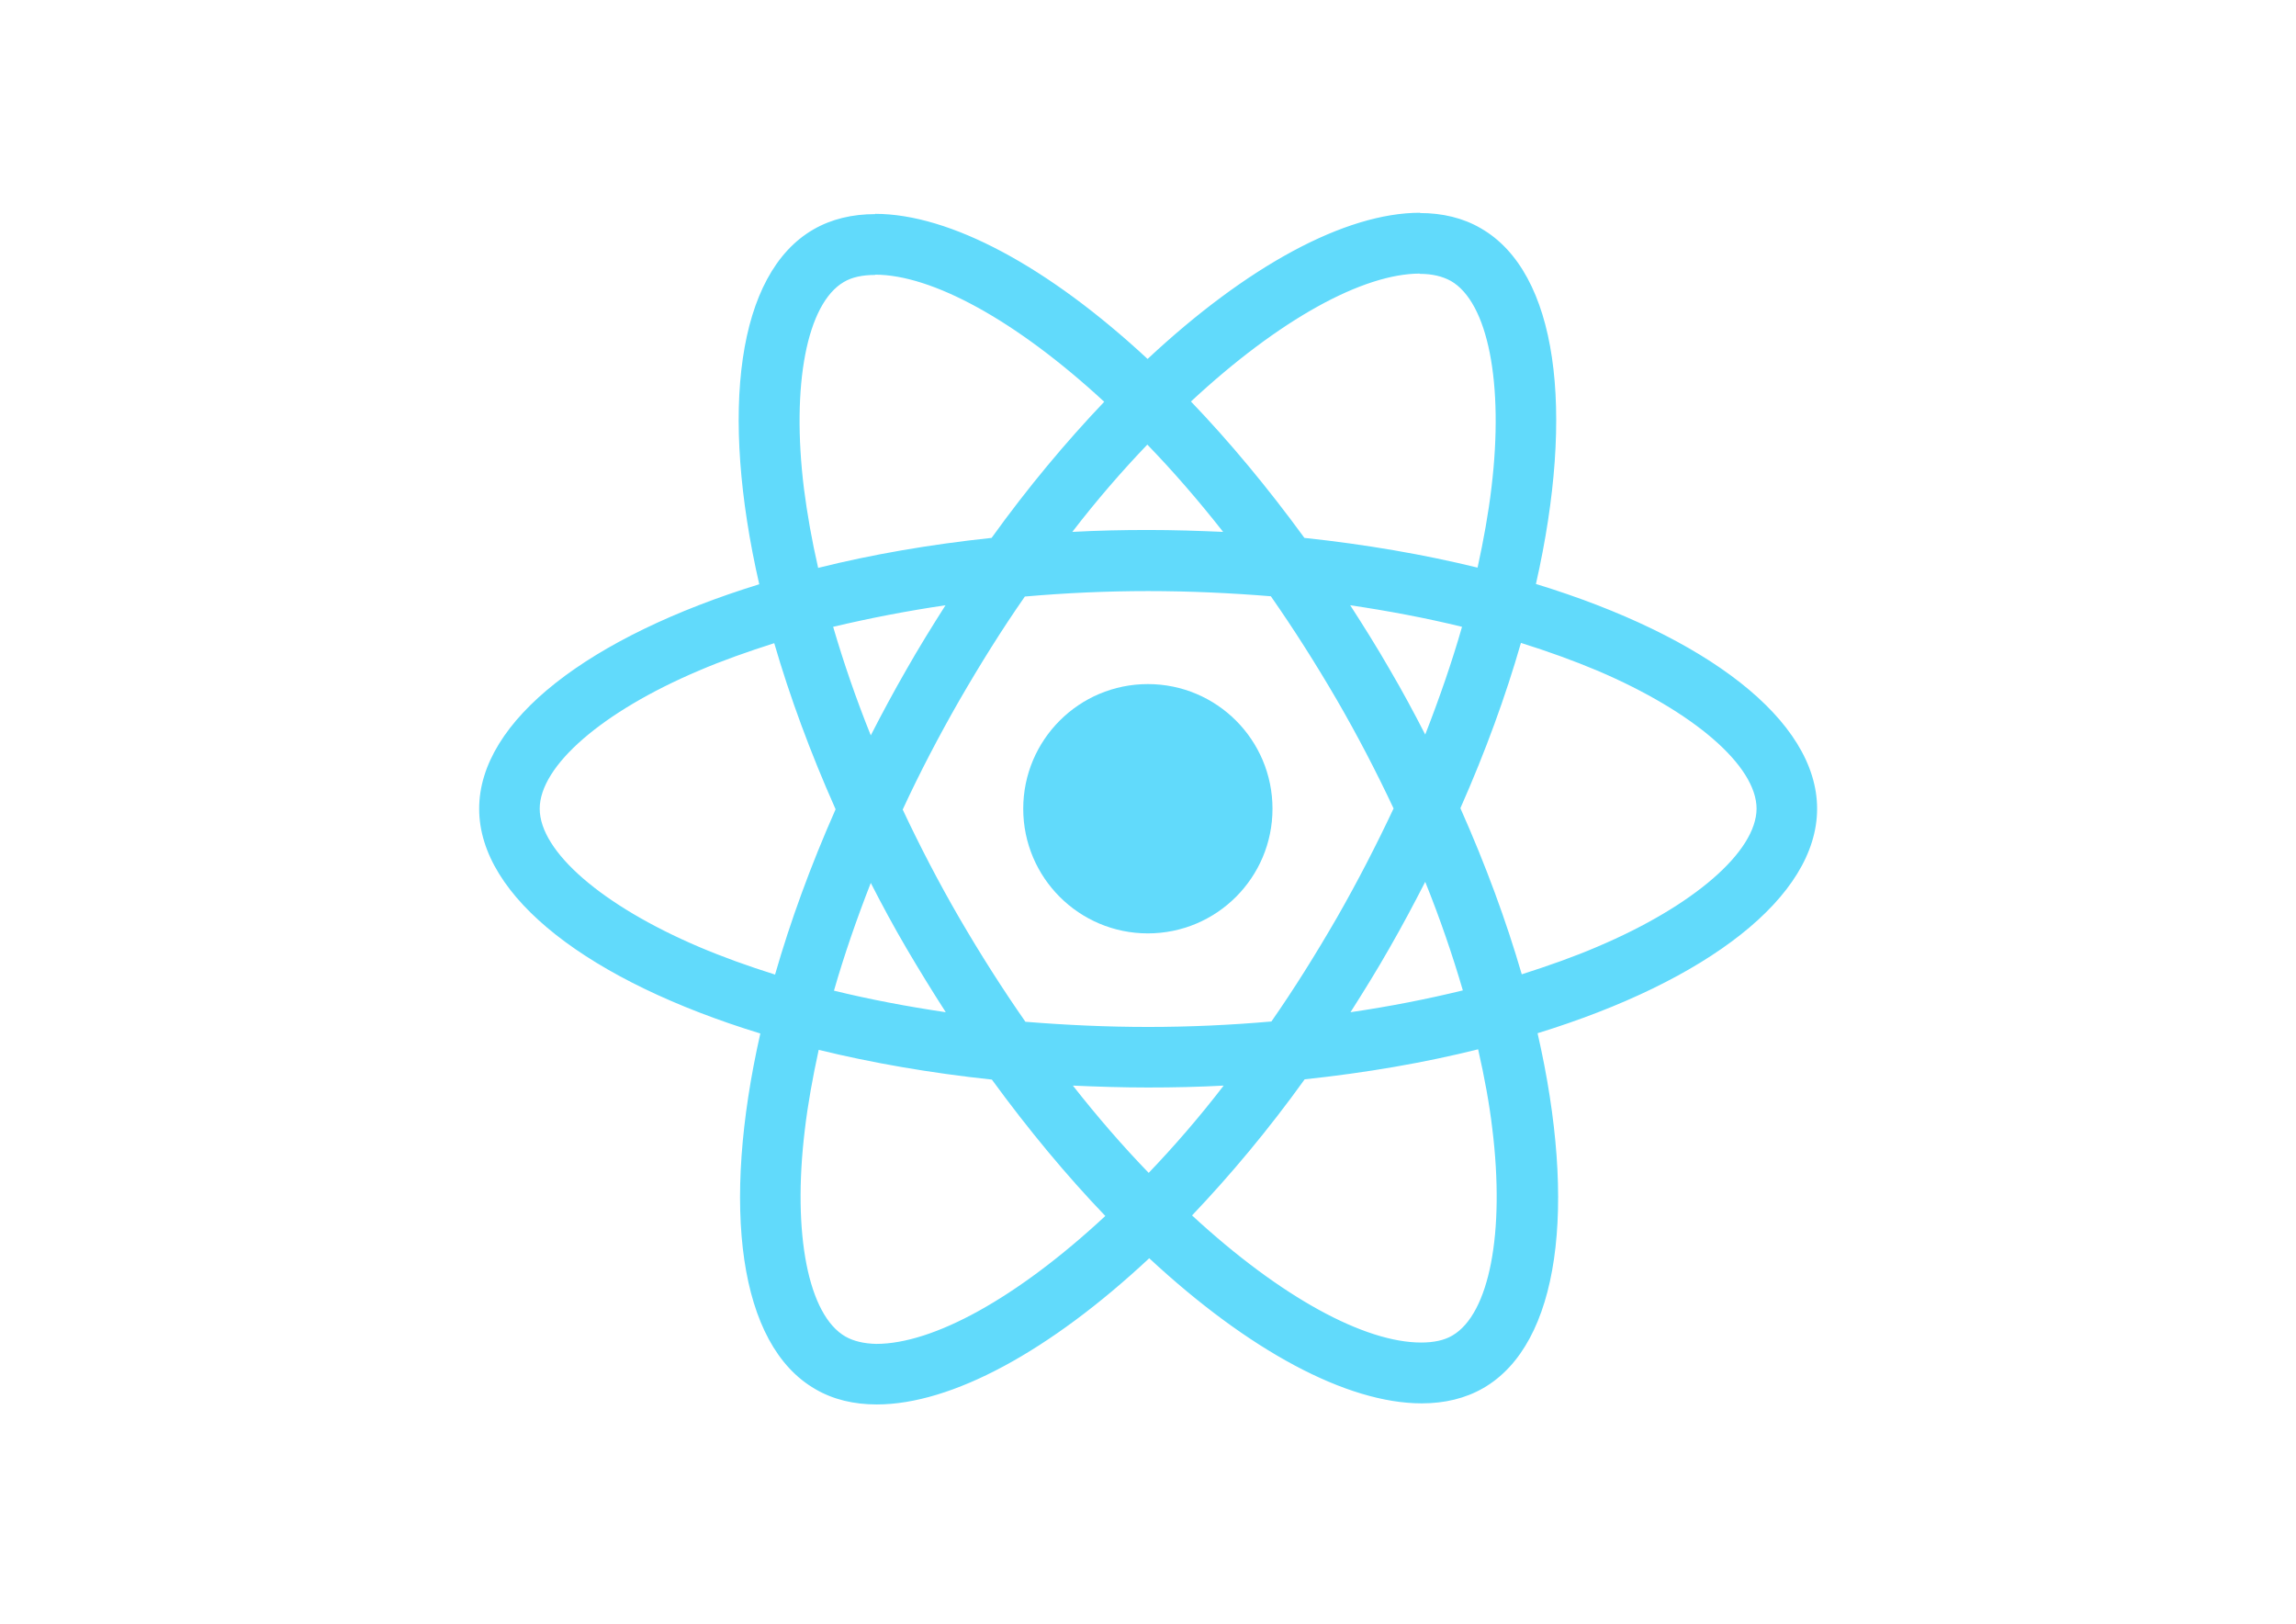
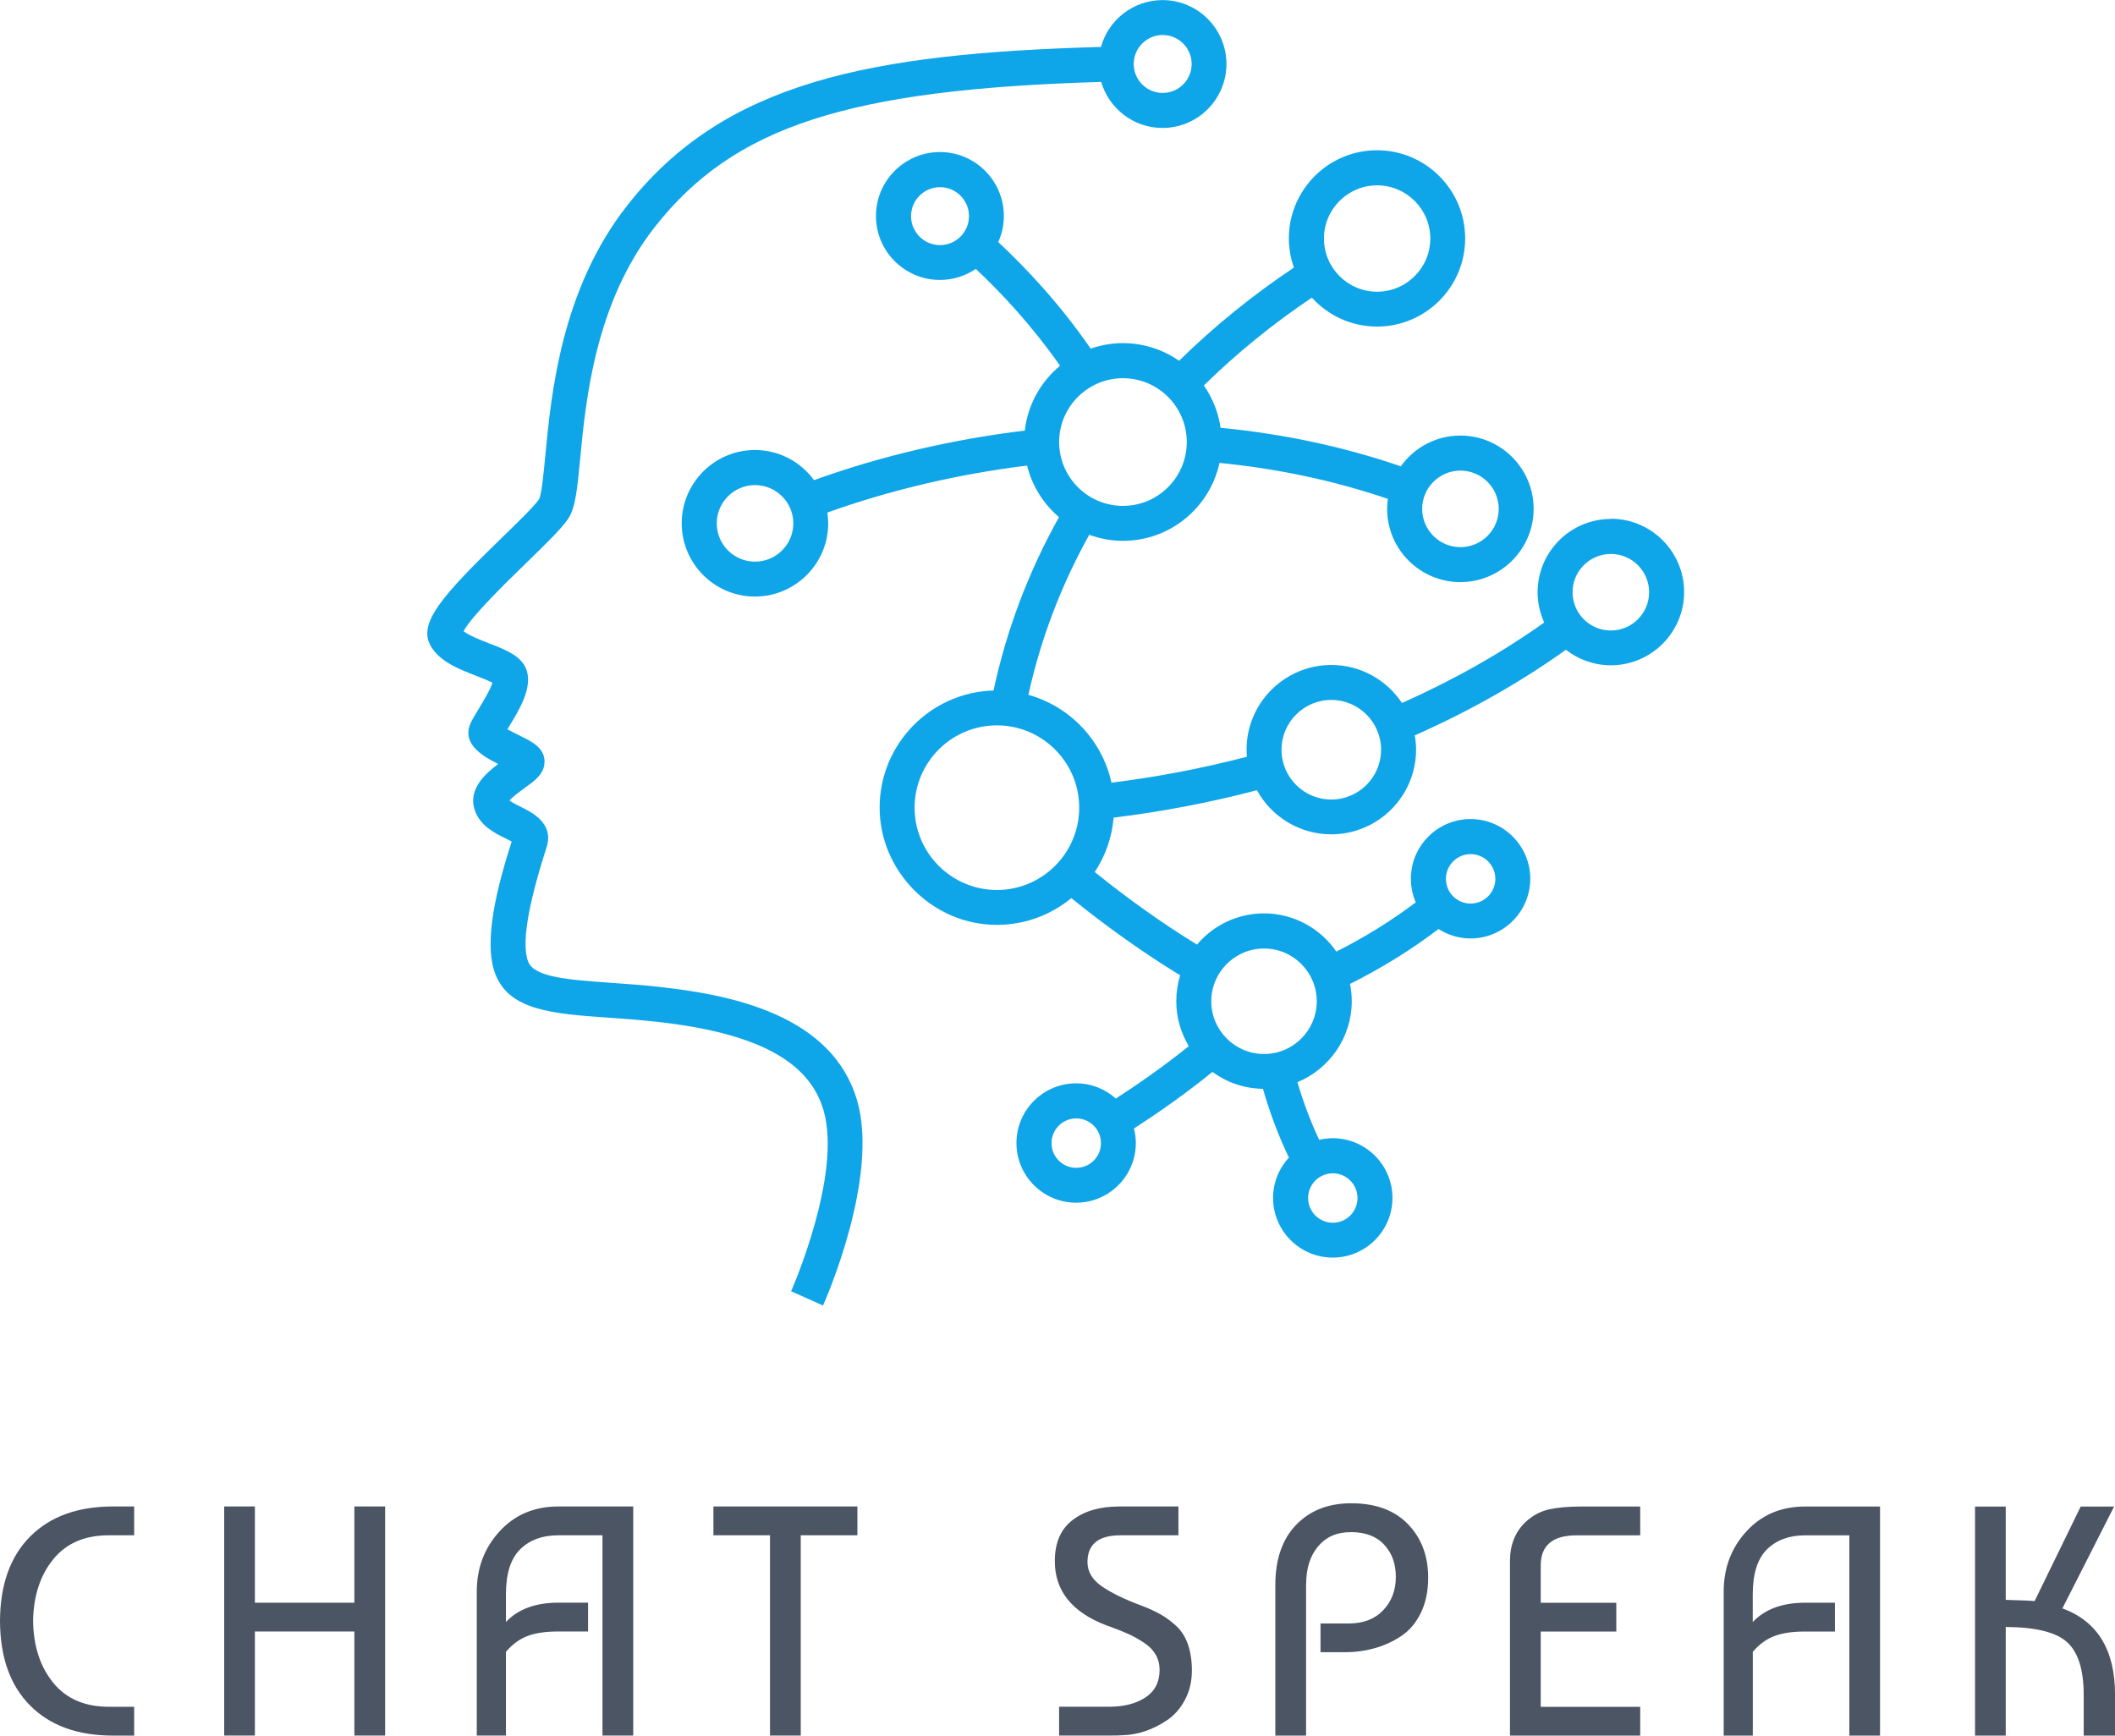
- <svg xmlns="http://www.w3.org/2000/svg" viewBox="0 0 841.9 595.3">
-   <g fill="#61DAFB">
-     <path d="M666.3 296.5c0-32.5-40.7-63.3-103.1-82.4 14.4-63.6 8-114.2-20.2-130.4-6.5-3.8-14.1-5.6-22.4-5.6v22.3c4.6 0 8.3.9 11.4 2.6 13.6 7.8 19.5 37.5 14.9 75.7-1.1 9.4-2.9 19.3-5.1 29.4-19.6-4.8-41-8.5-63.5-10.9-13.5-18.5-27.5-35.3-41.6-50 32.6-30.3 63.2-46.9 84-46.9V78c-27.5 0-63.5 19.6-99.9 53.6-36.4-33.8-72.4-53.2-99.9-53.2v22.3c20.7 0 51.4 16.5 84 46.6-14 14.7-28 31.4-41.3 49.9-22.6 2.4-44 6.1-63.6 11-2.3-10-4-19.7-5.2-29-4.7-38.2 1.1-67.9 14.6-75.8 3-1.8 6.9-2.6 11.5-2.6V78.5c-8.4 0-16 1.8-22.6 5.6-28.1 16.2-34.4 66.7-19.9 130.1-62.2 19.2-102.7 49.9-102.7 82.3 0 32.5 40.7 63.3 103.1 82.4-14.4 63.6-8 114.2 20.2 130.4 6.5 3.8 14.1 5.6 22.5 5.6 27.5 0 63.5-19.6 99.9-53.6 36.4 33.8 72.4 53.2 99.9 53.2 8.4 0 16-1.8 22.6-5.6 28.1-16.2 34.4-66.7 19.9-130.1 62-19.1 102.5-49.9 102.5-82.3zm-130.2-66.7c-3.7 12.9-8.3 26.2-13.5 39.5-4.1-8-8.4-16-13.1-24-4.6-8-9.5-15.8-14.4-23.4 14.2 2.1 27.9 4.7 41 7.9zm-45.8 106.5c-7.8 13.5-15.8 26.3-24.1 38.2-14.9 1.3-30 2-45.2 2-15.1 0-30.2-.7-45-1.9-8.3-11.9-16.4-24.6-24.2-38-7.6-13.1-14.5-26.4-20.8-39.8 6.2-13.4 13.2-26.8 20.7-39.9 7.8-13.5 15.8-26.3 24.1-38.2 14.9-1.3 30-2 45.2-2 15.1 0 30.2.7 45 1.9 8.3 11.9 16.4 24.6 24.2 38 7.6 13.1 14.5 26.4 20.8 39.8-6.3 13.4-13.2 26.8-20.7 39.9zm32.3-13c5.4 13.4 10 26.8 13.8 39.8-13.1 3.2-26.9 5.9-41.2 8 4.9-7.7 9.8-15.6 14.4-23.7 4.6-8 8.9-16.1 13-24.1zM421.2 430c-9.3-9.6-18.6-20.3-27.8-32 9 .4 18.2.7 27.5.7 9.4 0 18.7-.2 27.8-.7-9 11.7-18.3 22.4-27.5 32zm-74.4-58.9c-14.2-2.1-27.9-4.7-41-7.9 3.7-12.9 8.3-26.2 13.5-39.5 4.1 8 8.4 16 13.1 24 4.7 8 9.5 15.8 14.4 23.4zM420.7 163c9.3 9.6 18.6 20.3 27.8 32-9-.4-18.2-.7-27.5-.7-9.4 0-18.7.2-27.8.7 9-11.7 18.3-22.4 27.5-32zm-74 58.9c-4.9 7.7-9.8 15.6-14.4 23.7-4.6 8-8.9 16-13 24-5.4-13.4-10-26.8-13.8-39.8 13.1-3.1 26.9-5.8 41.2-7.9zm-90.5 125.2c-35.4-15.1-58.3-34.9-58.3-50.6 0-15.7 22.9-35.6 58.3-50.6 8.6-3.7 18-7 27.7-10.1 5.7 19.6 13.2 40 22.5 60.9-9.2 20.8-16.6 41.1-22.2 60.6-9.9-3.1-19.3-6.5-28-10.2zM310 490c-13.6-7.8-19.5-37.5-14.9-75.7 1.1-9.4 2.9-19.3 5.1-29.4 19.6 4.8 41 8.5 63.5 10.9 13.5 18.5 27.5 35.3 41.6 50-32.6 30.3-63.2 46.9-84 46.9-4.5-.1-8.3-1-11.3-2.7zm237.2-76.2c4.7 38.2-1.1 67.9-14.6 75.8-3 1.8-6.9 2.6-11.5 2.6-20.7 0-51.4-16.5-84-46.6 14-14.7 28-31.4 41.3-49.9 22.6-2.4 44-6.1 63.6-11 2.3 10.1 4.1 19.8 5.2 29.1zm38.5-66.7c-8.6 3.7-18 7-27.7 10.1-5.7-19.6-13.2-40-22.5-60.9 9.2-20.8 16.6-41.1 22.2-60.6 9.9 3.1 19.3 6.5 28.1 10.2 35.4 15.1 58.3 34.9 58.3 50.6-.1 15.7-23 35.6-58.4 50.6zM320.8 78.4z" />
-     <circle cx="420.9" cy="296.5" r="45.7" />
-     <path d="M520.5 78.1z" />
+ <svg xmlns="http://www.w3.org/2000/svg" id="Layer_2" viewBox="0 0 488.98 401.25">
+   <defs>
+     <style>.cls-1{fill:#4b5563;}.cls-1,.cls-2{stroke-width:0px;}.cls-2{fill:#0ea5e9;}</style>
+   </defs>
+   <g id="Layer_1-2">
+     <path class="cls-2" d="m372.43,119.98c-9.34,0-16.94,7.6-16.94,16.94,0,2.5.56,4.86,1.53,7-9.87,7.03-20.91,13.28-32.89,18.61-3.51-5.29-9.52-8.79-16.33-8.79-10.81,0-19.6,8.79-19.6,19.6,0,.55.04,1.09.08,1.62-10.34,2.69-20.83,4.69-31.32,5.99-2.14-9.81-9.6-17.63-19.2-20.31,2.84-12.9,7.56-25.31,14.07-37,2.44.89,5.05,1.4,7.79,1.4,10.94,0,20.1-7.73,22.32-18.02,13.59,1.34,26.65,4.13,38.94,8.32-.11.76-.18,1.52-.18,2.3,0,9.34,7.6,16.94,16.93,16.94s16.94-7.6,16.94-16.94-7.6-16.94-16.94-16.94c-5.67,0-10.69,2.81-13.77,7.11-13.15-4.52-27.14-7.51-41.67-8.9-.52-3.6-1.87-6.93-3.87-9.79,7.57-7.43,15.95-14.24,24.98-20.31,3.73,4.1,9.09,6.69,15.06,6.69,11.24,0,20.38-9.14,20.38-20.38s-9.14-20.38-20.38-20.38-20.38,9.14-20.38,20.38c0,2.36.42,4.63,1.17,6.74-9.6,6.42-18.51,13.65-26.55,21.55-3.69-2.56-8.16-4.08-12.99-4.08-2.61,0-5.11.46-7.45,1.27-7.23-10.48-15.16-18.86-21.37-24.63.83-1.84,1.3-3.88,1.3-6.03,0-8.15-6.63-14.79-14.78-14.79s-14.79,6.63-14.79,14.79,6.64,14.78,14.79,14.78c3.07,0,5.92-.94,8.29-2.55,5.7,5.34,12.89,12.95,19.48,22.39-4.44,3.67-7.46,8.98-8.15,14.99-16.77,2.02-33.46,5.94-48.73,11.46-3.08-4.22-8.05-6.97-13.66-6.97-9.33,0-16.93,7.6-16.93,16.94s7.6,16.94,16.93,16.94,16.94-7.6,16.94-16.94c0-.84-.08-1.67-.2-2.48,14.47-5.19,30.28-8.91,46.18-10.86,1.16,4.72,3.79,8.87,7.38,11.92-7.06,12.64-12.14,26.09-15.14,40.08-14.59.42-26.33,12.39-26.33,27.07s12.17,27.11,27.11,27.11c6.53,0,12.53-2.32,17.21-6.18,8.29,6.7,16.73,12.69,25.16,17.85-.58,1.89-.9,3.89-.9,5.97,0,3.8,1.07,7.35,2.9,10.4-6.01,4.84-12.04,9-16.87,12.12-2.44-2.18-5.65-3.52-9.18-3.52-7.61,0-13.8,6.19-13.8,13.8s6.19,13.8,13.8,13.8,13.8-6.19,13.8-13.8c0-1.16-.16-2.28-.43-3.36,5.15-3.32,11.66-7.82,18.14-13.07,3.29,2.4,7.31,3.84,11.68,3.9,1.64,5.7,3.65,11.01,6,15.89-2.26,2.46-3.66,5.73-3.66,9.33,0,7.61,6.19,13.8,13.8,13.8s13.8-6.19,13.8-13.8-6.19-13.8-13.8-13.8c-1.08,0-2.13.14-3.14.37-1.94-4.1-3.62-8.56-5.03-13.32,7.36-3.05,12.56-10.3,12.56-18.74,0-1.37-.14-2.7-.4-3.98,7.38-3.7,14.24-7.95,20.46-12.7,2.14,1.38,4.68,2.18,7.41,2.18,7.61,0,13.8-6.19,13.8-13.8s-6.19-13.8-13.8-13.8-13.8,6.19-13.8,13.8c0,1.94.41,3.79,1.13,5.46-5.59,4.23-11.74,8.04-18.36,11.39-3.66-5.33-9.79-8.84-16.73-8.84-6.21,0-11.77,2.81-15.49,7.22-7.91-4.86-15.84-10.49-23.64-16.78,2.43-3.67,3.98-7.96,4.37-12.58,11.09-1.35,22.2-3.47,33.13-6.33,3.33,6.07,9.79,10.19,17.19,10.19,10.81,0,19.6-8.79,19.6-19.59,0-1.12-.12-2.21-.3-3.28,12.73-5.65,24.46-12.29,34.94-19.8,2.87,2.24,6.47,3.59,10.39,3.59,9.34,0,16.94-7.6,16.94-16.94s-7.6-16.94-16.94-16.94h0Zm-34.78-11.18c4.88,0,8.85,3.97,8.85,8.85s-3.97,8.85-8.85,8.85-8.85-3.97-8.85-8.85,3.97-8.85,8.85-8.85h0Zm-19.27-65.95c6.78,0,12.3,5.52,12.3,12.3s-5.52,12.29-12.3,12.29-12.29-5.51-12.29-12.29,5.51-12.3,12.29-12.3h0Zm-101.05,13.82c-3.7,0-6.7-3.01-6.7-6.7s3.01-6.7,6.7-6.7,6.7,3.01,6.7,6.7-3.01,6.7-6.7,6.7h0Zm-42.77,73.18c-4.88,0-8.85-3.97-8.85-8.85s3.97-8.85,8.85-8.85,8.85,3.97,8.85,8.85-3.97,8.85-8.85,8.85h0Zm85.07-42.41c8.13,0,14.75,6.62,14.75,14.76s-6.62,14.76-14.75,14.76-14.76-6.62-14.76-14.76,6.62-14.76,14.76-14.76h0Zm80.37,110.03c3.16,0,5.72,2.56,5.72,5.72s-2.56,5.71-5.72,5.71-5.71-2.56-5.71-5.71,2.56-5.72,5.71-5.72h0Zm-91.18,72.53c-3.15,0-5.71-2.56-5.71-5.71s2.56-5.72,5.71-5.72,5.72,2.56,5.72,5.72-2.57,5.71-5.72,5.71h0Zm65.03,6.98c0,3.15-2.56,5.71-5.71,5.71s-5.71-2.56-5.71-5.71,2.56-5.72,5.71-5.72,5.71,2.56,5.71,5.72h0Zm-21.61-57.69c6.72,0,12.19,5.47,12.19,12.2s-5.47,12.19-12.19,12.19-12.2-5.47-12.2-12.19,5.47-12.2,12.2-12.2h0Zm-61.76-13.53c-10.49,0-19.03-8.54-19.03-19.03s8.54-19.03,19.03-19.03,19.03,8.54,19.03,19.03-8.53,19.03-19.03,19.03h0Zm77.31-20.91c-6.35,0-11.51-5.16-11.51-11.51s5.17-11.52,11.51-11.52,11.51,5.17,11.51,11.52-5.17,11.51-11.51,11.51h0Zm64.63-39.08c-4.88,0-8.85-3.97-8.85-8.85s3.97-8.85,8.85-8.85,8.85,3.97,8.85,8.85-3.97,8.85-8.85,8.85h0Zm-219.99,82.39c-3.98-.43-7.8-.7-11.17-.94-9.93-.71-17.78-1.27-19.17-4.93-1.48-3.91-.16-12.41,3.92-25.27l.39-1.25c1.68-5.45-3.47-7.99-5.94-9.2-.76-.38-2.05-1.01-2.68-1.5.76-.88,2.54-2.17,3.47-2.85,2.36-1.71,4.22-3.06,4.59-5.42.19-1.21-.1-2.42-.82-3.4-1.05-1.45-2.81-2.32-5.24-3.52-.66-.33-1.65-.82-2.48-1.27.11-.18.22-.37.33-.54,2.26-3.7,5.07-8.29,4.34-12.27-.71-3.89-4.68-5.43-8.9-7.06-1.7-.66-4.61-1.79-5.89-2.79,1.72-3.39,9.94-11.37,14.51-15.82,5.05-4.91,8.22-8.03,9.68-10.22,1.68-2.52,2.08-6.75,2.75-13.77,1.29-13.49,3.45-36.07,17.27-53.66,18.24-23.22,44.51-31.82,103.2-33.54,1.8,6.14,7.47,10.64,14.18,10.64,8.15,0,14.78-6.63,14.78-14.78s-6.63-14.78-14.78-14.78c-6.78,0-12.5,4.6-14.23,10.83-53.57,1.51-87.09,8.09-109.51,36.63-15.28,19.45-17.58,43.51-18.96,57.88-.4,4.21-.86,8.98-1.44,10.05-1.06,1.59-4.89,5.31-8.59,8.9-13.65,13.26-19.34,19.62-16.57,24.83,2.01,3.76,6.6,5.54,10.65,7.12,1.17.45,2.8,1.08,3.73,1.58-.49,1.64-2.3,4.61-3.15,6-.8,1.32-1.5,2.45-1.92,3.42-2.05,4.68,2.65,7.48,6.4,9.37-3.11,2.35-6.96,5.88-5.45,10.57,1.19,3.69,4.62,5.39,7.13,6.62.43.21.98.48,1.43.73v.02c-3.27,10.27-6.65,23.03-3.78,30.59,3.22,8.49,13.34,9.21,26.15,10.12,3.46.25,7.04.5,10.88.92,23.16,2.51,35.5,9,38.85,20.46,4.38,14.98-7.37,41.6-7.49,41.87l7.38,3.3c.53-1.2,13.08-29.6,7.87-47.43-5.76-19.7-28.87-24.4-45.75-26.23h0ZM268.81,8.09c3.69,0,6.7,3.01,6.7,6.7s-3.01,6.7-6.7,6.7-6.7-3.01-6.7-6.7,3.01-6.7,6.7-6.7h0Z" />
+     <path class="cls-1" d="m0,374.77c.04-8.42,2.38-14.94,7-19.56,4.61-4.61,10.98-6.92,19.09-6.92h4.93v6.66h-5.83c-5.59,0-9.89,1.85-12.89,5.56-3.01,3.71-4.56,8.47-4.65,14.27.09,5.8,1.64,10.55,4.65,14.26,3,3.7,7.3,5.56,12.89,5.56h5.83v6.66h-4.93c-8.12,0-14.48-2.3-19.09-6.92-4.62-4.61-6.96-11.13-7-19.56h0Zm58.93,2.42v24.06h-7.1v-52.96h7.1v22.25h23v-22.25h7.11v52.96h-7.11v-24.06h-23Zm58.04,4.69v19.37h-6.74v-33.29c0-5.45,1.76-10.09,5.27-13.92,3.51-3.83,8.03-5.75,13.58-5.75h17.32v52.96h-7.11v-46.3h-10.21c-3.69,0-6.63,1.08-8.82,3.24-2.19,2.17-3.29,5.63-3.29,10.37v6.43c2.82-2.97,6.86-4.46,12.11-4.46h6.88v6.66h-6.88c-2.92,0-5.31.35-7.15,1.06-1.84.7-3.49,1.92-4.95,3.63h0Zm61.05-26.93h-13.08v-6.66h33.29v6.66h-13.1v46.3h-7.11v-46.3Zm80.59-6.66h13.84v6.66h-13.38c-5.1,0-7.65,2.07-7.65,6.2,0,2.22,1.12,4.1,3.37,5.64,2.25,1.53,5.28,3.01,9.12,4.42,1.72.66,3.18,1.33,4.39,2.01,1.21.68,2.42,1.57,3.63,2.68,1.21,1.12,2.12,2.55,2.72,4.28.6,1.75.91,3.75.91,6.01,0,2.52-.53,4.78-1.59,6.78-1.06,1.99-2.42,3.55-4.09,4.69-1.66,1.13-3.36,1.98-5.1,2.57-1.75.58-3.45.89-5.1.94-.71.06-1.72.08-3.02.08h-11.8v-6.66h11.57c3.43,0,6.23-.72,8.41-2.16,2.16-1.43,3.25-3.54,3.25-6.31,0-1.36-.3-2.55-.91-3.59-.61-1.04-1.47-1.93-2.6-2.68-1.14-.76-2.3-1.42-3.48-1.98-1.19-.55-2.62-1.13-4.28-1.73-.46-.16-.81-.28-1.06-.38-7.93-3.03-11.89-7.97-11.89-14.83,0-4.24,1.36-7.4,4.09-9.49,2.72-2.09,6.28-3.14,10.67-3.14h0Zm43.35,17.86v35.11h-7.11v-34.8c0-5.95,1.6-10.59,4.81-13.92,3.2-3.33,7.45-4.99,12.74-4.99,5.65,0,10.03,1.62,13.14,4.85,3.1,3.23,4.65,7.34,4.65,12.33,0,3.12-.57,5.85-1.7,8.17-1.14,2.33-2.67,4.12-4.58,5.38-1.92,1.26-3.96,2.19-6.12,2.79-2.17.6-4.45.91-6.81.91h-5.68v-6.64h6.51c3.39,0,6.05-1.02,7.99-3.07,1.94-2.04,2.91-4.61,2.91-7.69s-.89-5.5-2.68-7.44c-1.79-1.95-4.35-2.92-7.68-2.92s-5.76,1.1-7.61,3.29c-1.84,2.19-2.76,5.08-2.76,8.67h0Zm77.25,28.45v6.66h-30.11v-40.33c0-3.72,1.18-6.72,3.55-9,1.62-1.51,3.43-2.5,5.45-2.96,2.02-.45,4.49-.67,7.41-.67h13.7v6.66h-14.68c-5.55,0-8.32,2.32-8.32,6.96v8.63h17.47v6.66h-17.47v17.4h23Zm26.03-12.71v19.37h-6.73v-33.29c0-5.45,1.75-10.09,5.25-13.92,3.51-3.83,8.03-5.75,13.58-5.75h17.32v52.96h-7.1v-46.3h-10.22c-3.68,0-6.62,1.08-8.82,3.24-2.19,2.17-3.29,5.63-3.29,10.37v6.43c2.82-2.97,6.86-4.46,12.11-4.46h6.89v6.66h-6.89c-2.92,0-5.31.35-7.15,1.06-1.83.7-3.49,1.92-4.95,3.63h0Zm83.75,9.91v9.46h-7.25v-9.46c0-5.7-1.25-9.72-3.75-12.06-2.49-2.35-7.25-3.55-14.27-3.59v25.12h-7.1v-52.96h7.1v21.57c3.73.1,5.96.2,6.67.29l10.66-21.86h7.72l-11.95,23.54c8.12,2.97,12.17,9.62,12.17,19.96h0Z" />
  </g>
</svg>
